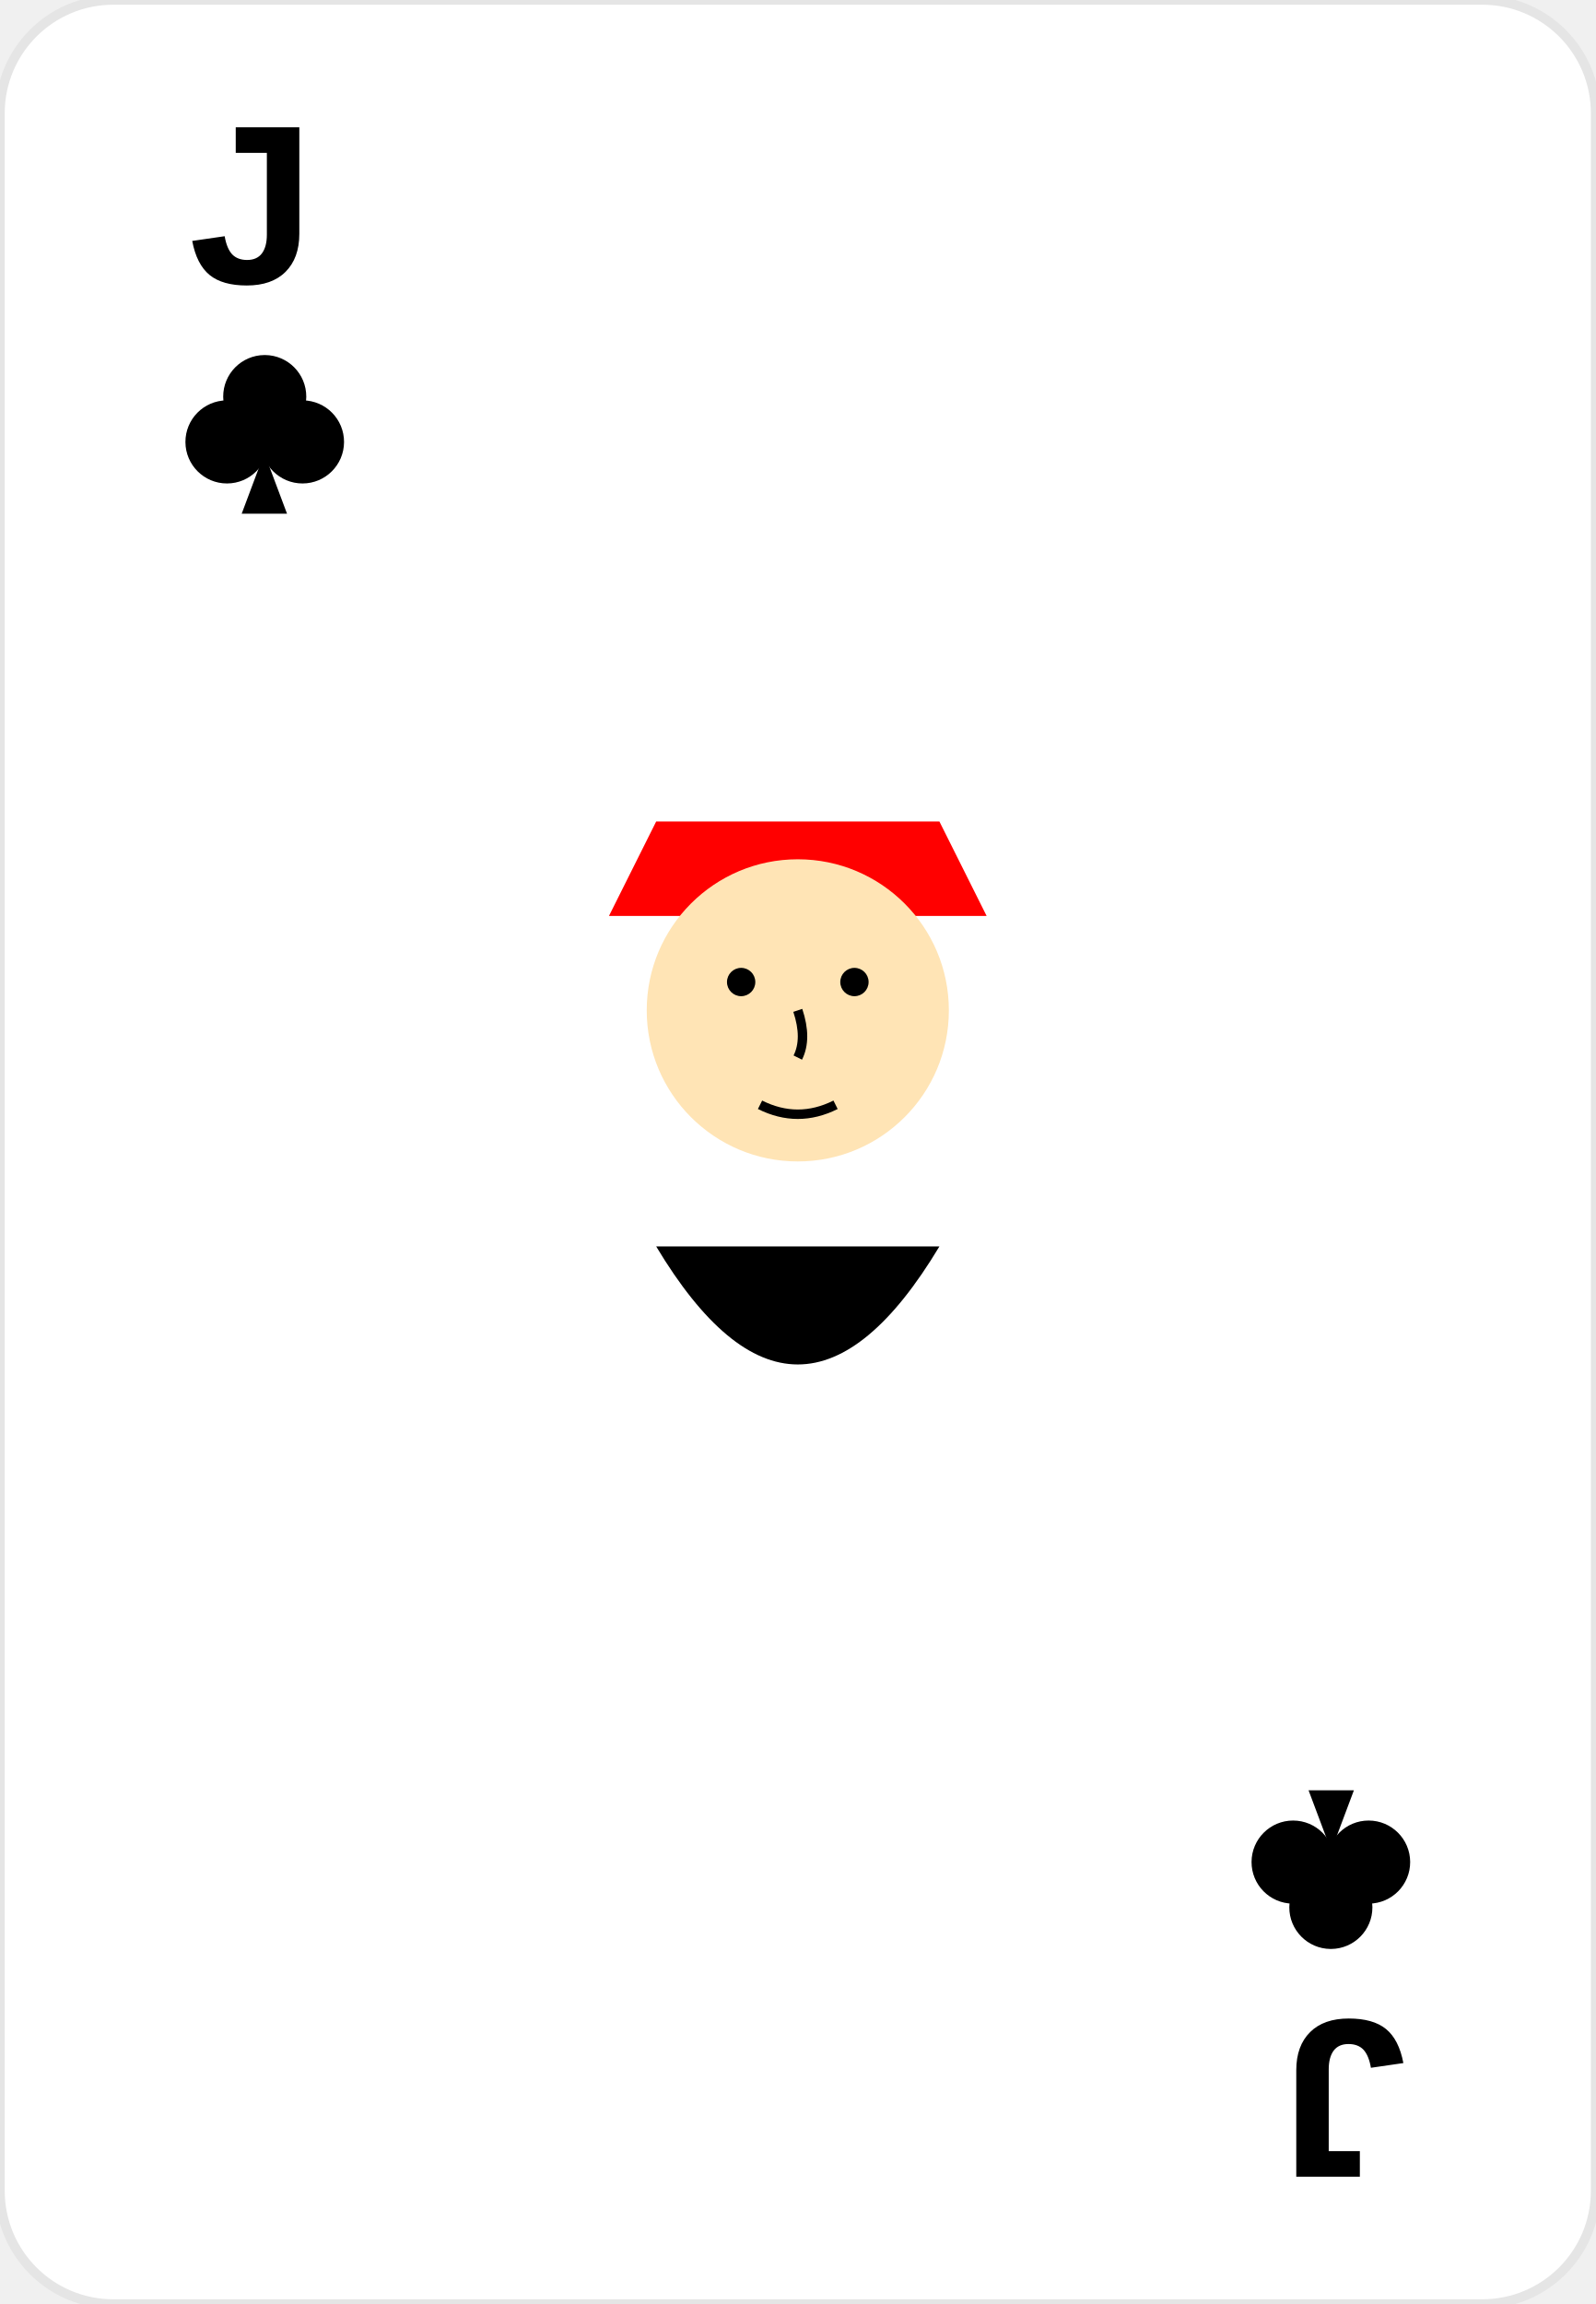
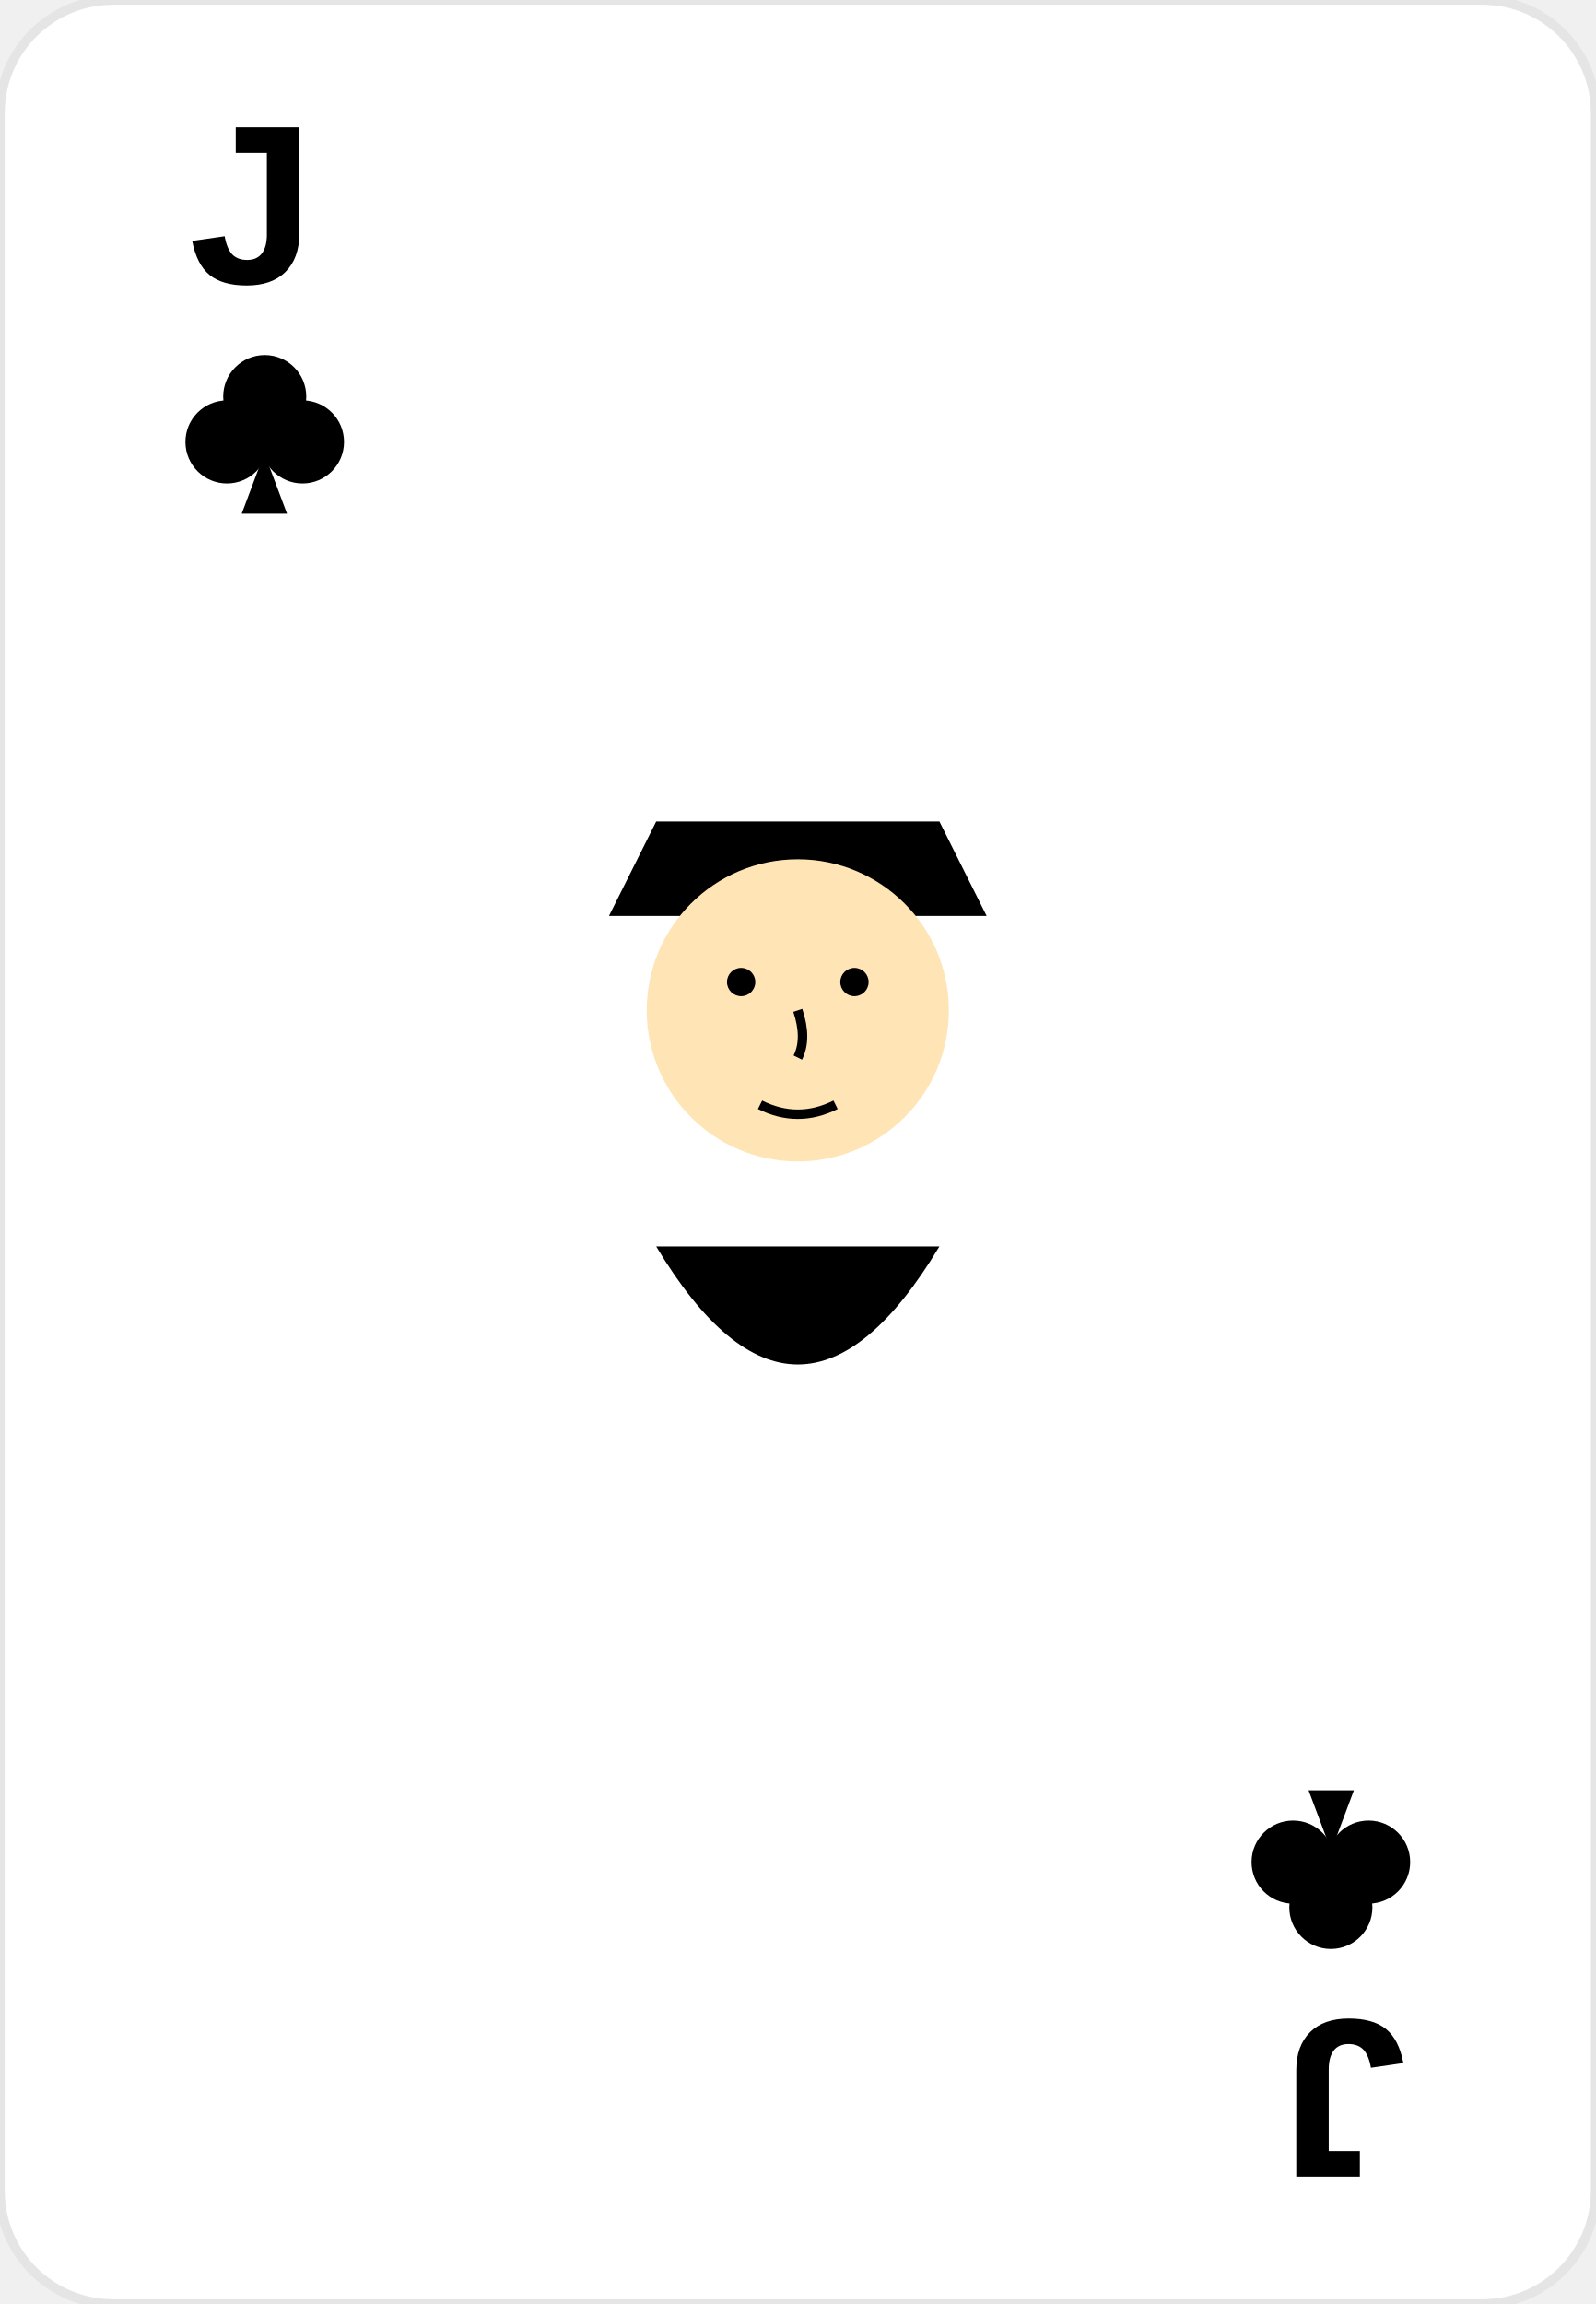
<svg xmlns="http://www.w3.org/2000/svg" width="169" height="244" viewBox="0 0 169 244" fill="none">
  <rect width="169" height="244" rx="12" fill="white" stroke="#E5E5E5" />
  <g transform="translate(20, 30)">
    <text font-family="Arial" font-size="24" font-weight="bold" fill="#000000">J</text>
    <g transform="translate(8, 14) scale(0.8)">
      <path d="M0,-8 a5.5,5.5 0 1,0 0.1,0 Z" fill="black" />
      <path d="M-5,-2 a5.5,5.5 0 1,0 0.1,0 Z" fill="black" />
      <path d="M5,-2 a5.5,5.5 0 1,0 0.1,0 Z" fill="black" />
      <path d="M0,5 L-3,13 L3,13 Z" fill="black" />
    </g>
  </g>
  <g transform="translate(149, 214) rotate(180)">
    <text font-family="Arial" font-size="24" font-weight="bold" fill="#000000">J</text>
    <g transform="translate(8, 14) scale(0.8)">
      <path d="M0,-8 a5.5,5.5 0 1,0 0.1,0 Z" fill="black" />
      <path d="M-5,-2 a5.5,5.5 0 1,0 0.1,0 Z" fill="black" />
      <path d="M5,-2 a5.5,5.5 0 1,0 0.1,0 Z" fill="black" />
      <path d="M0,5 L-3,13 L3,13 Z" fill="black" />
    </g>
  </g>
  <g transform="translate(84.5, 122)">
-     <path d="M-15 -35 L15 -35 L20 -25 L-20 -25 Z" fill="#FF0000" />
+     <path d="M-15 -35 L15 -35 L20 -25 L-20 -25 Z" fill="#000000" />
    <circle cx="0" cy="-15" r="16" fill="#FFE4B5" />
    <circle cx="-6" cy="-18" r="1.5" fill="#000000" />
    <circle cx="6" cy="-18" r="1.5" fill="#000000" />
    <path d="M0 -15 Q1 -12 0 -10" stroke="#000000" fill="none" />
    <path d="M-4 -5 Q0 -3 4 -5" stroke="#000000" fill="none" />
    <path d="M-15 10 Q0 35 15 10" fill="#000000" />
  </g>
</svg>
